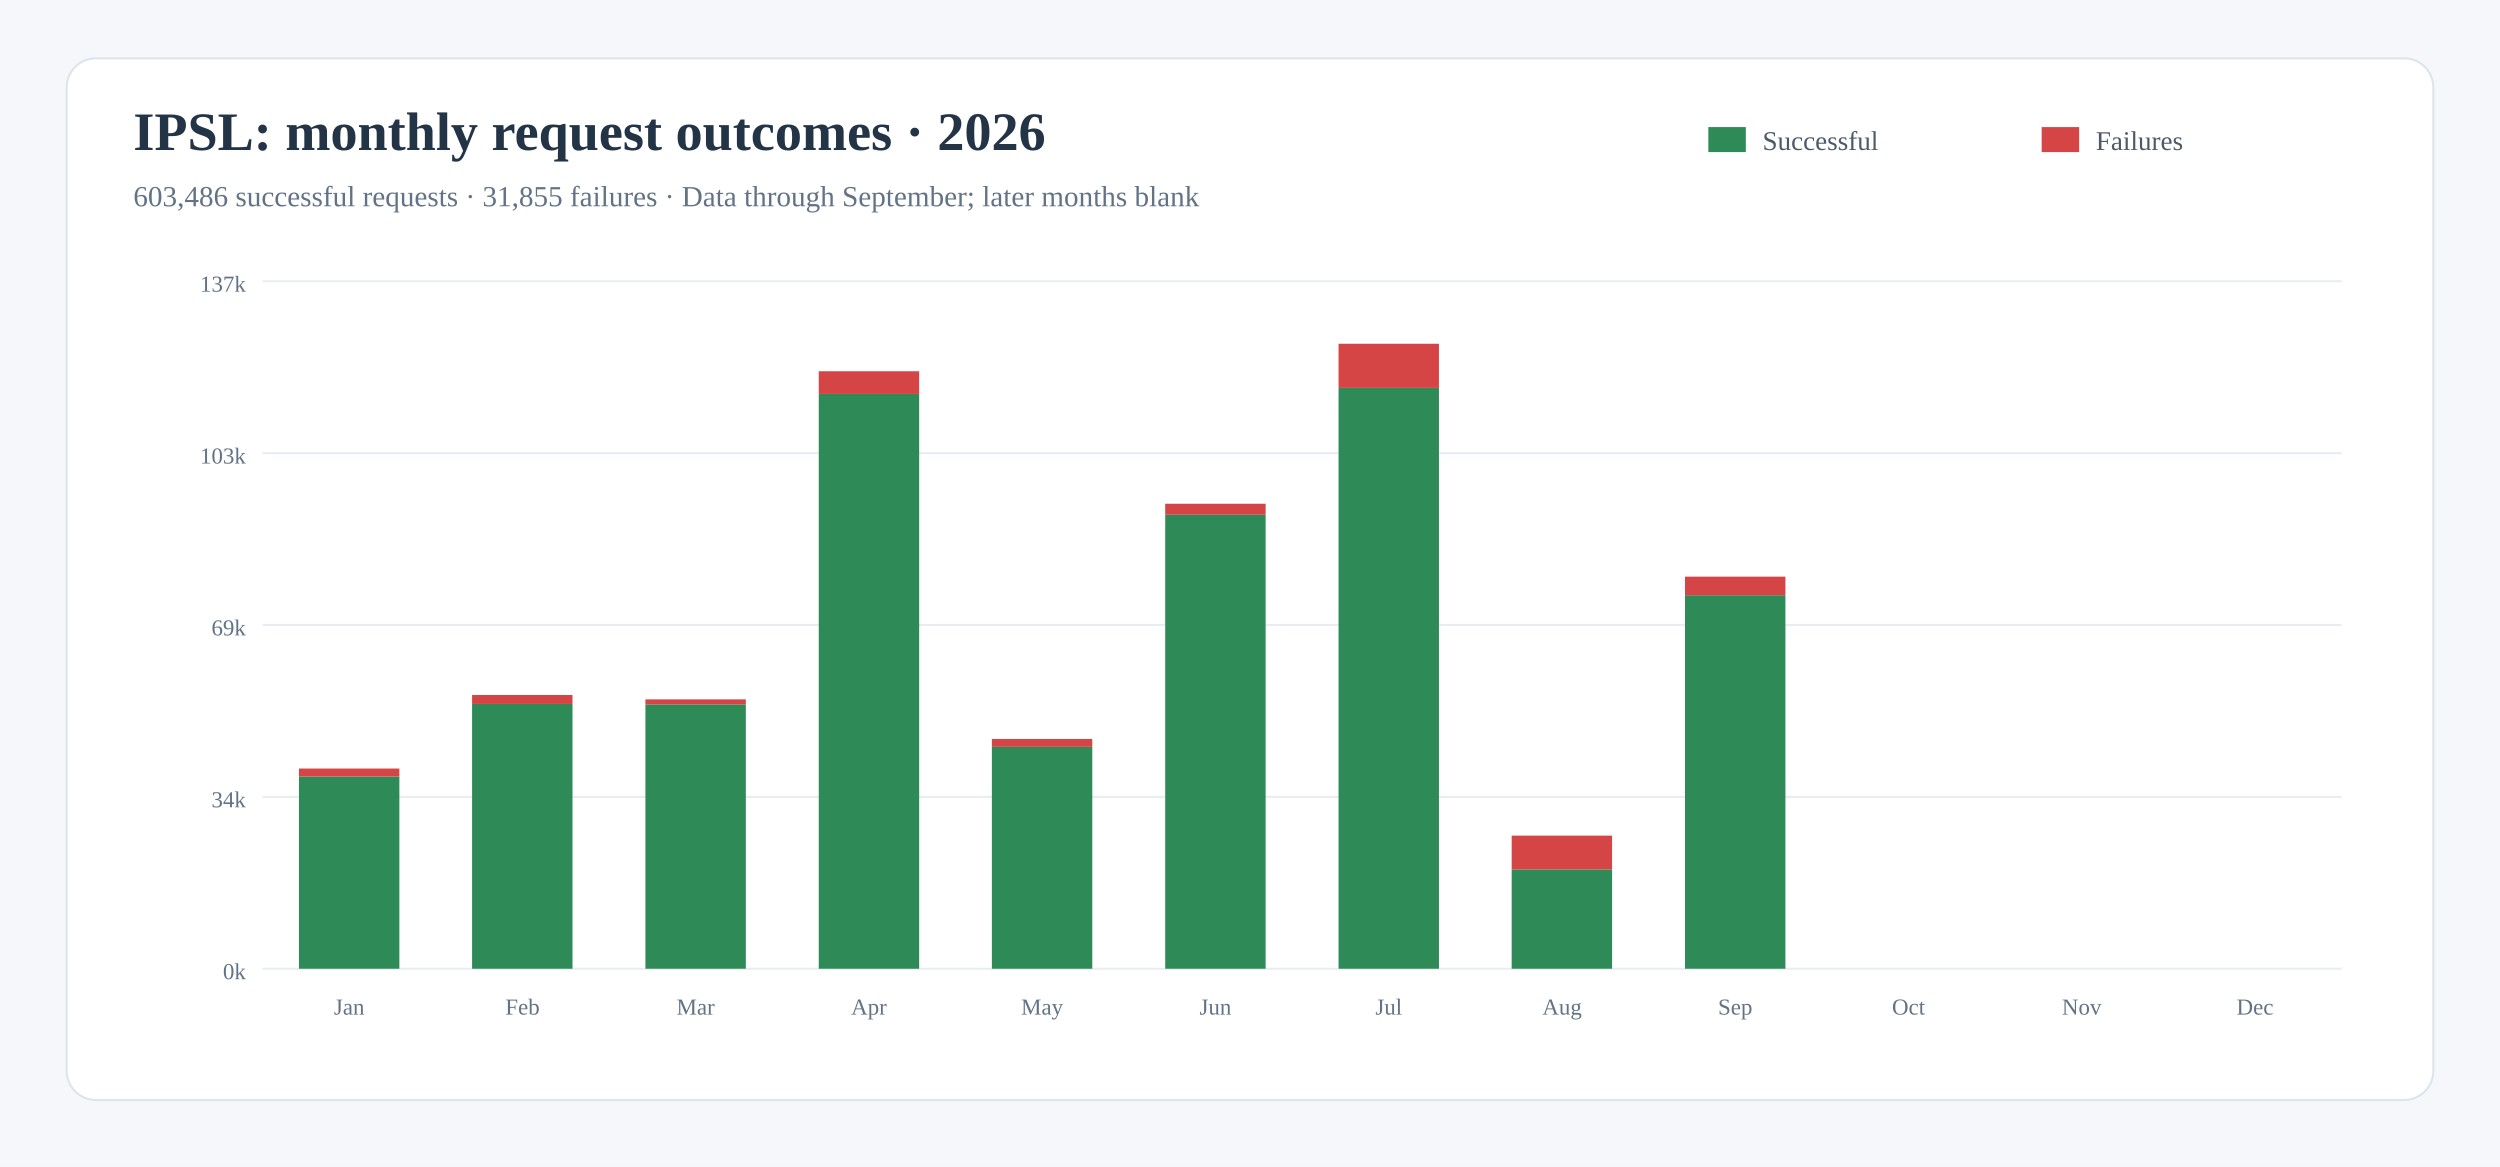
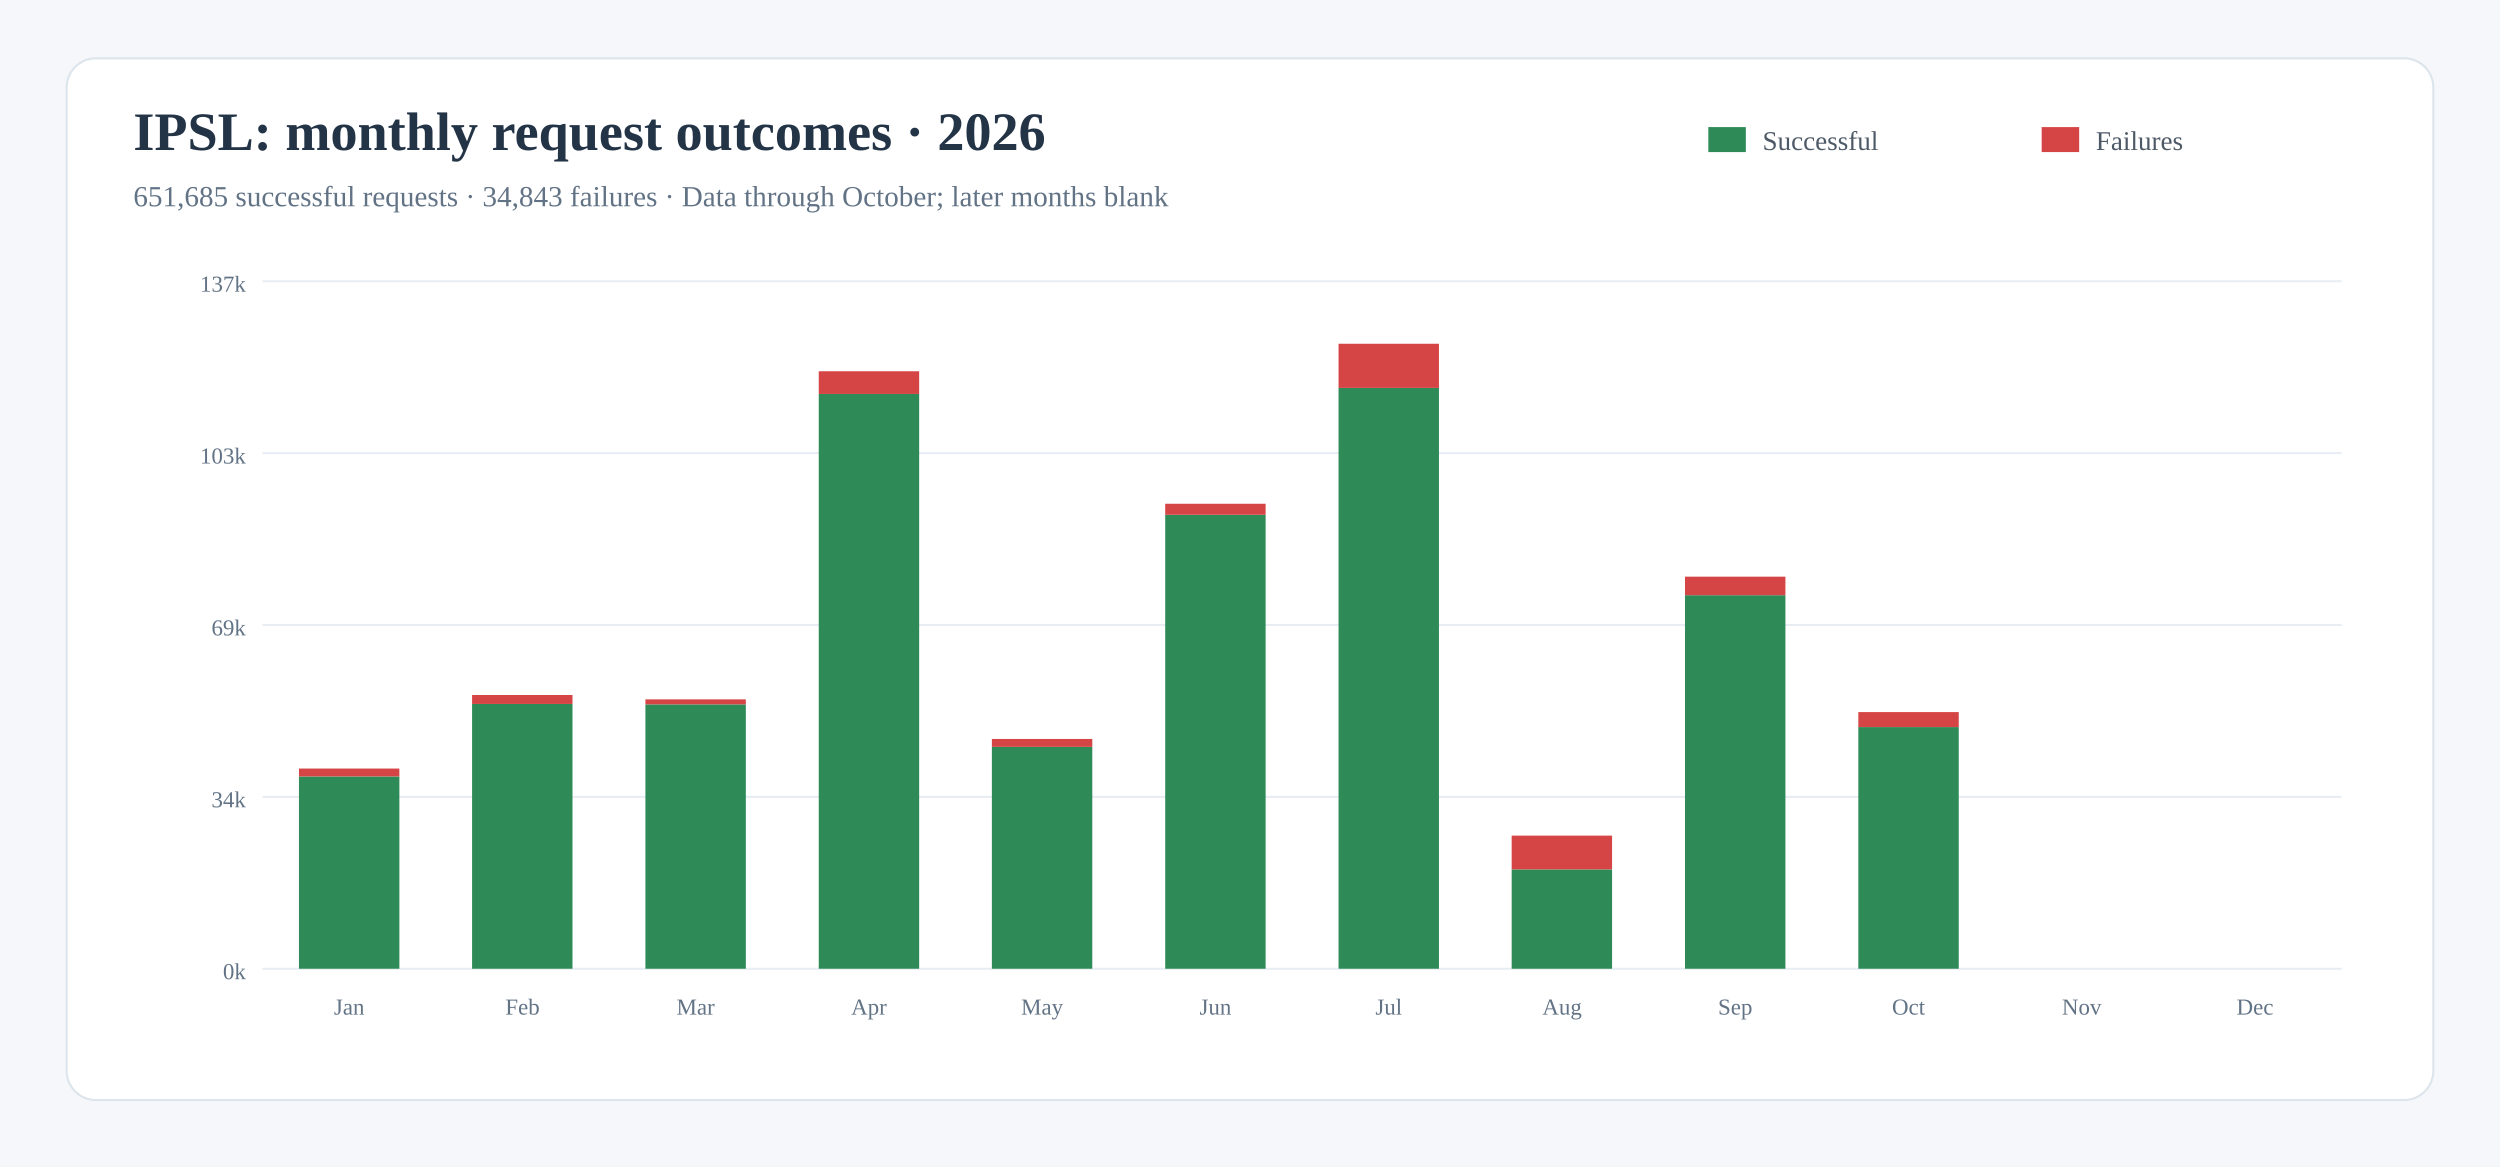
<svg xmlns="http://www.w3.org/2000/svg" width="1200" height="560" viewBox="0 0 1200 560">
  <rect width="100%" height="100%" fill="#f5f7fa" />
  <rect x="32" y="28" width="1136" height="500" rx="14" fill="#fff" stroke="#dce4ec" />
  <text x="64.0" y="72.0" font-size="26" text-anchor="start" fill="#243447" font-weight="700">IPSL: monthly request outcomes · 2026</text>
-   <text x="64.0" y="99.0" font-size="14" text-anchor="start" fill="#627386" font-weight="400">603,486 successful requests · 31,855 failures · Data through September; later months blank</text>
+   <text x="64.0" y="99.0" font-size="14" text-anchor="start" fill="#627386" font-weight="400">651,685 successful requests · 34,843 failures · Data through October; later months blank</text>
  <line x1="126" y1="465.0" x2="1124" y2="465.0" stroke="#e7edf3" />
  <text x="118.0" y="470.0" font-size="11" text-anchor="end" fill="#627386" font-weight="400">0k</text>
  <line x1="126" y1="382.5" x2="1124" y2="382.5" stroke="#e7edf3" />
  <text x="118.0" y="387.5" font-size="11" text-anchor="end" fill="#627386" font-weight="400">34k</text>
  <line x1="126" y1="300.0" x2="1124" y2="300.0" stroke="#e7edf3" />
  <text x="118.0" y="305.0" font-size="11" text-anchor="end" fill="#627386" font-weight="400">69k</text>
  <line x1="126" y1="217.5" x2="1124" y2="217.5" stroke="#e7edf3" />
  <text x="118.0" y="222.5" font-size="11" text-anchor="end" fill="#627386" font-weight="400">103k</text>
  <line x1="126" y1="135.0" x2="1124" y2="135.0" stroke="#e7edf3" />
  <text x="118.0" y="140.0" font-size="11" text-anchor="end" fill="#627386" font-weight="400">137k</text>
  <text x="167.6" y="487.0" font-size="11" text-anchor="middle" fill="#627386" font-weight="400">Jan</text>
  <text x="250.8" y="487.0" font-size="11" text-anchor="middle" fill="#627386" font-weight="400">Feb</text>
  <text x="333.9" y="487.0" font-size="11" text-anchor="middle" fill="#627386" font-weight="400">Mar</text>
  <text x="417.1" y="487.0" font-size="11" text-anchor="middle" fill="#627386" font-weight="400">Apr</text>
  <text x="500.2" y="487.0" font-size="11" text-anchor="middle" fill="#627386" font-weight="400">May</text>
  <text x="583.4" y="487.0" font-size="11" text-anchor="middle" fill="#627386" font-weight="400">Jun</text>
  <text x="666.6" y="487.0" font-size="11" text-anchor="middle" fill="#627386" font-weight="400">Jul</text>
  <text x="749.8" y="487.0" font-size="11" text-anchor="middle" fill="#627386" font-weight="400">Aug</text>
  <text x="832.9" y="487.0" font-size="11" text-anchor="middle" fill="#627386" font-weight="400">Sep</text>
  <text x="916.1" y="487.0" font-size="11" text-anchor="middle" fill="#627386" font-weight="400">Oct</text>
  <text x="999.2" y="487.0" font-size="11" text-anchor="middle" fill="#627386" font-weight="400">Nov</text>
  <text x="1082.4" y="487.0" font-size="11" text-anchor="middle" fill="#627386" font-weight="400">Dec</text>
  <rect x="143.5" y="372.7" width="48.2" height="92.3" fill="#2E8B57" />
  <rect x="143.5" y="368.9" width="48.2" height="3.8" fill="#D64545" />
  <rect x="226.6" y="337.9" width="48.2" height="127.1" fill="#2E8B57" />
  <rect x="226.6" y="333.6" width="48.2" height="4.3" fill="#D64545" />
  <rect x="309.8" y="338.1" width="48.2" height="126.9" fill="#2E8B57" />
  <rect x="309.8" y="335.7" width="48.2" height="2.4" fill="#D64545" />
  <rect x="393.0" y="189.1" width="48.2" height="275.9" fill="#2E8B57" />
  <rect x="393.0" y="178.2" width="48.2" height="10.9" fill="#D64545" />
  <rect x="476.1" y="358.5" width="48.2" height="106.5" fill="#2E8B57" />
  <rect x="476.1" y="354.7" width="48.2" height="3.8" fill="#D64545" />
  <rect x="559.3" y="247.1" width="48.2" height="217.9" fill="#2E8B57" />
  <rect x="559.3" y="241.8" width="48.2" height="5.3" fill="#D64545" />
  <rect x="642.5" y="186.2" width="48.2" height="278.8" fill="#2E8B57" />
  <rect x="642.5" y="165.0" width="48.2" height="21.2" fill="#D64545" />
  <rect x="725.6" y="417.3" width="48.2" height="47.7" fill="#2E8B57" />
  <rect x="725.6" y="401.1" width="48.2" height="16.2" fill="#D64545" />
  <rect x="808.8" y="285.7" width="48.2" height="179.3" fill="#2E8B57" />
  <rect x="808.8" y="276.8" width="48.2" height="8.9" fill="#D64545" />
+   <rect x="892.0" y="349.0" width="48.2" height="116.0" fill="#2E8B57" />
+   <rect x="892.0" y="341.8" width="48.2" height="7.2" fill="#D64545" />
  <rect x="820" y="61" width="18" height="12" fill="#2E8B57" />
  <text x="846.0" y="72.0" font-size="13" text-anchor="start" fill="#4d5966" font-weight="400">Successful</text>
  <rect x="980" y="61" width="18" height="12" fill="#D64545" />
  <text x="1006.0" y="72.0" font-size="13" text-anchor="start" fill="#4d5966" font-weight="400">Failures</text>
</svg>
